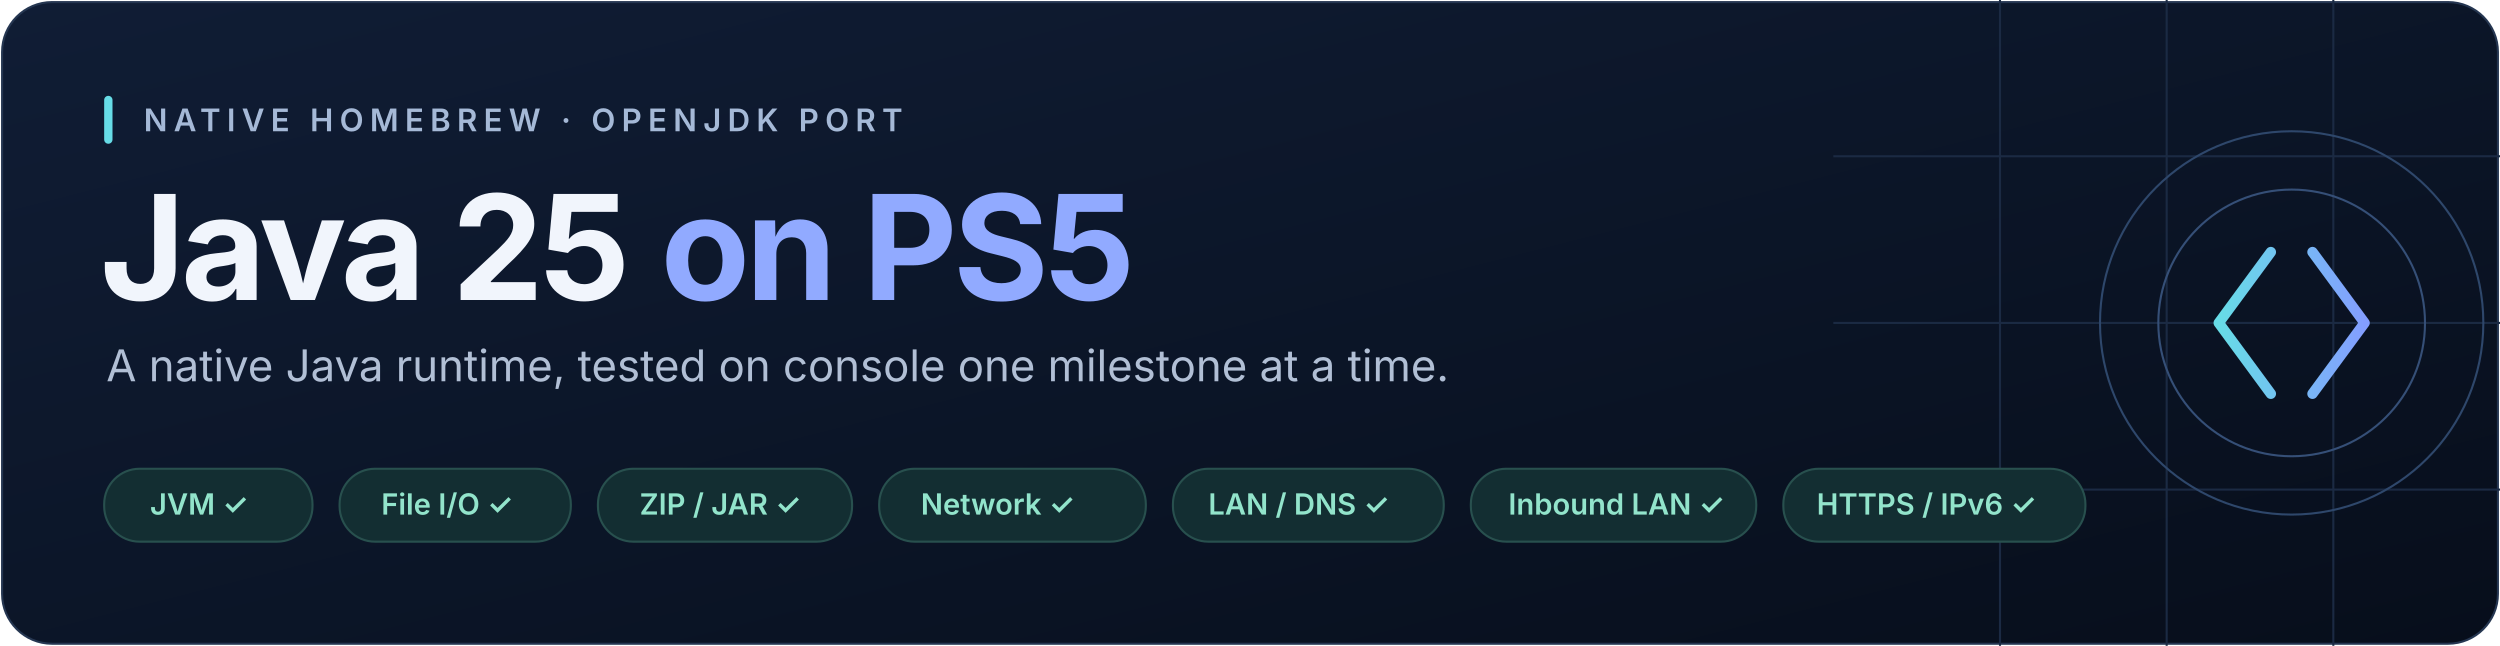
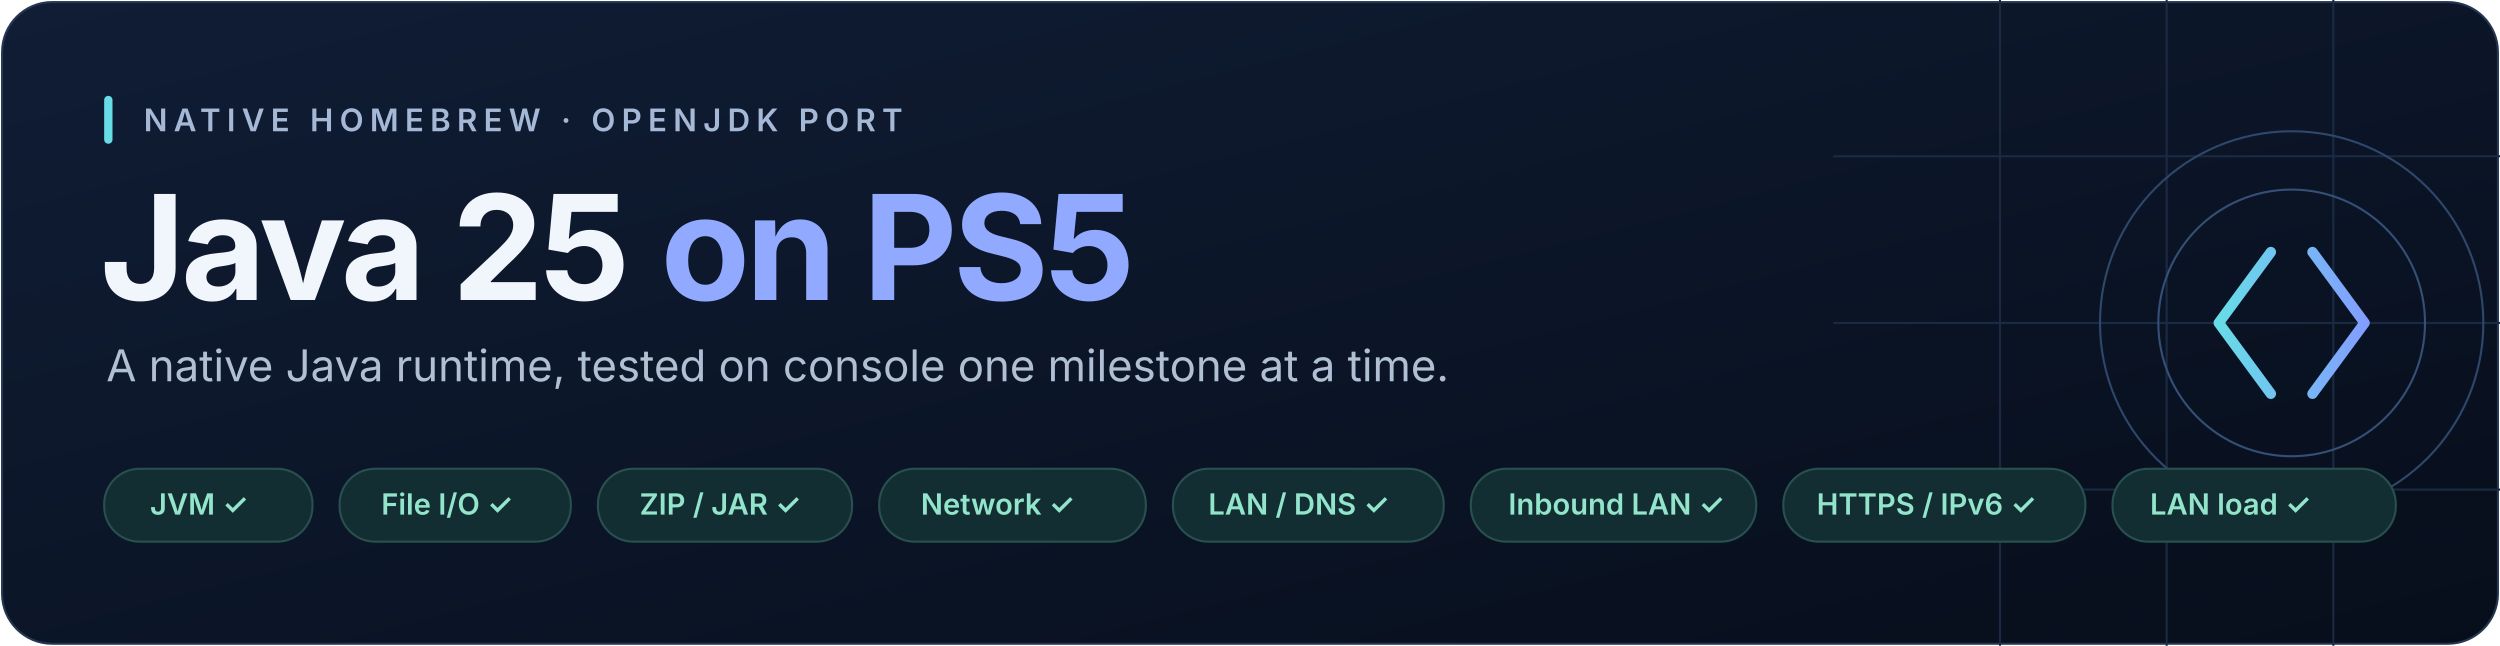
<svg xmlns="http://www.w3.org/2000/svg" width="1200" height="310" viewBox="0 0 1200 310" role="img" aria-labelledby="title description">
  <defs>
    <linearGradient id="background" x2="1" y2="1">
      <stop stop-color="#101d35" />
      <stop offset="1" stop-color="#070e1b" />
    </linearGradient>
    <linearGradient id="accent">
      <stop stop-color="#67dce7" />
      <stop offset="1" stop-color="#839eff" />
    </linearGradient>
  </defs>
  <rect x="1" y="1" width="1198" height="308" rx="24" fill="url(#background)" stroke="#253651" />
  <path d="M960 0v310M1040 0v310M1120 0v310M880 75h320M880 155h320M880 235h320" stroke="#1b2a43" stroke-width="1" />
  <circle cx="1100" cy="155" r="92" fill="none" stroke="#2e476b" stroke-width="1" />
  <circle cx="1100" cy="155" r="64" fill="none" stroke="#354f77" stroke-width="1" />
  <path d="M1090 121l-25 34 25 34M1110 121l25 34-25 34" fill="none" stroke="url(#accent)" stroke-width="5" stroke-linecap="round" stroke-linejoin="round" />
  <rect x="50" y="46" width="4" height="23" rx="2" fill="#67dce7" />
  <g font-family="Inter,Segoe UI,Arial,sans-serif">
    <text x="69" y="63" font-size="15" font-weight="600" letter-spacing="3" fill="#a5b9d7">NATIVE HOMEBREW · OPENJDK PORT</text>
    <text x="48" y="144" font-size="70" font-weight="700" letter-spacing="-2" fill="#f1f5fc">Java 25 <tspan fill="#91aaff">on PS5</tspan>
    </text>
    <text x="51" y="183" font-size="21" fill="#b1bfd5">A native Java runtime, tested on console one milestone at a time.</text>
    <g font-size="14" font-weight="600">
      <rect x="50" y="225" width="100" height="35" rx="17" fill="#132e32" stroke="#28504e" />
      <text x="72" y="247" fill="#92e4cb">JVM ✓</text>
      <rect x="163" y="225" width="111" height="35" rx="17" fill="#132e32" stroke="#28504e" />
      <text x="183" y="247" fill="#92e4cb">File I/O ✓</text>
      <rect x="287" y="225" width="122" height="35" rx="17" fill="#132e32" stroke="#28504e" />
      <text x="307" y="247" fill="#92e4cb">ZIP / JAR ✓</text>
      <rect x="422" y="225" width="128" height="35" rx="17" fill="#132e32" stroke="#28504e" />
      <text x="442" y="247" fill="#92e4cb">Network ✓</text>
      <rect x="563" y="225" width="130" height="35" rx="17" fill="#132e32" stroke="#28504e" />
      <text x="580" y="247" fill="#92e4cb">LAN / DNS ✓</text>
      <rect x="706" y="225" width="137" height="35" rx="17" fill="#132e32" stroke="#28504e" />
      <text x="724" y="247" fill="#92e4cb">Inbound LAN ✓</text>
      <rect x="856" y="225" width="145" height="35" rx="17" fill="#132e32" stroke="#28504e" />
      <text x="872" y="247" fill="#92e4cb">HTTPS / IPv6 ✓</text>
+       <rect x="1014" y="225" width="136" height="35" rx="17" fill="#132e32" stroke="#28504e" />
+       <text x="1032" y="247" fill="#92e4cb">LAN load ✓</text>
    </g>
  </g>
</svg>
